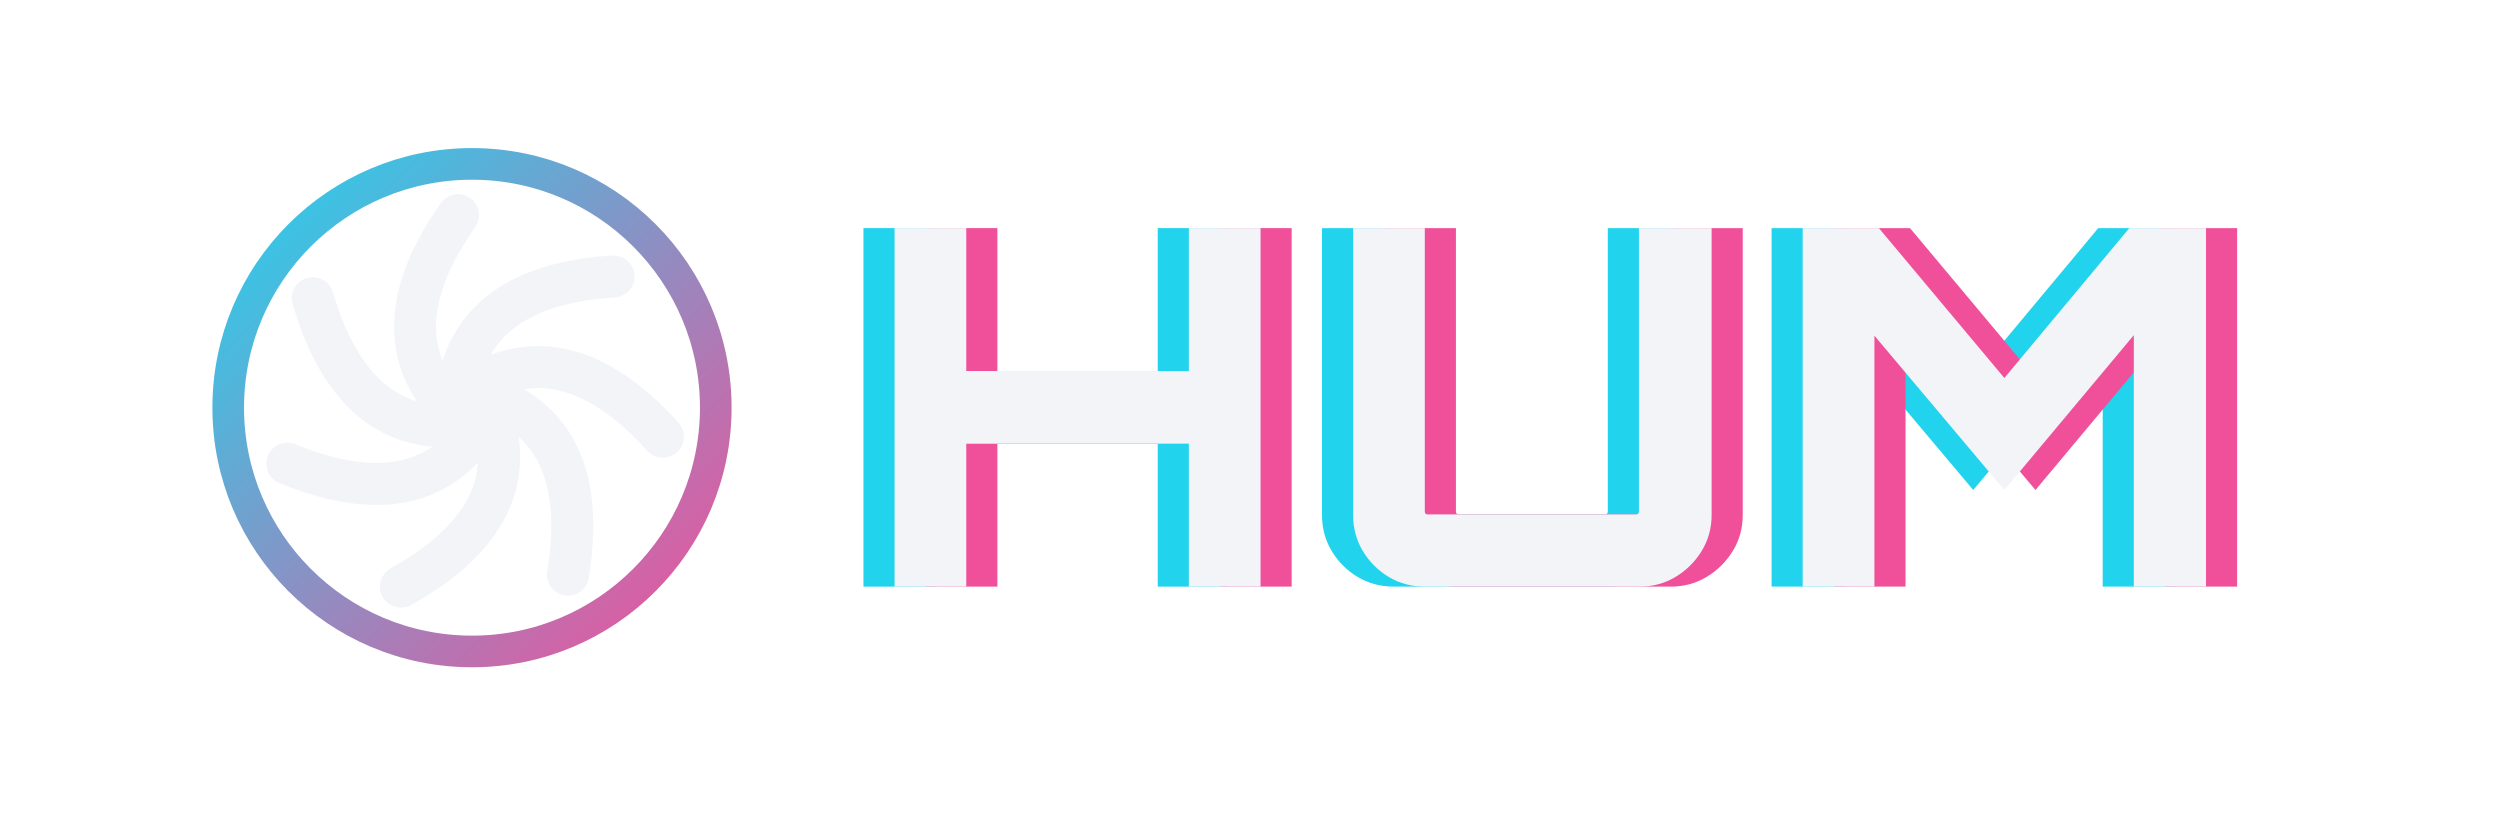
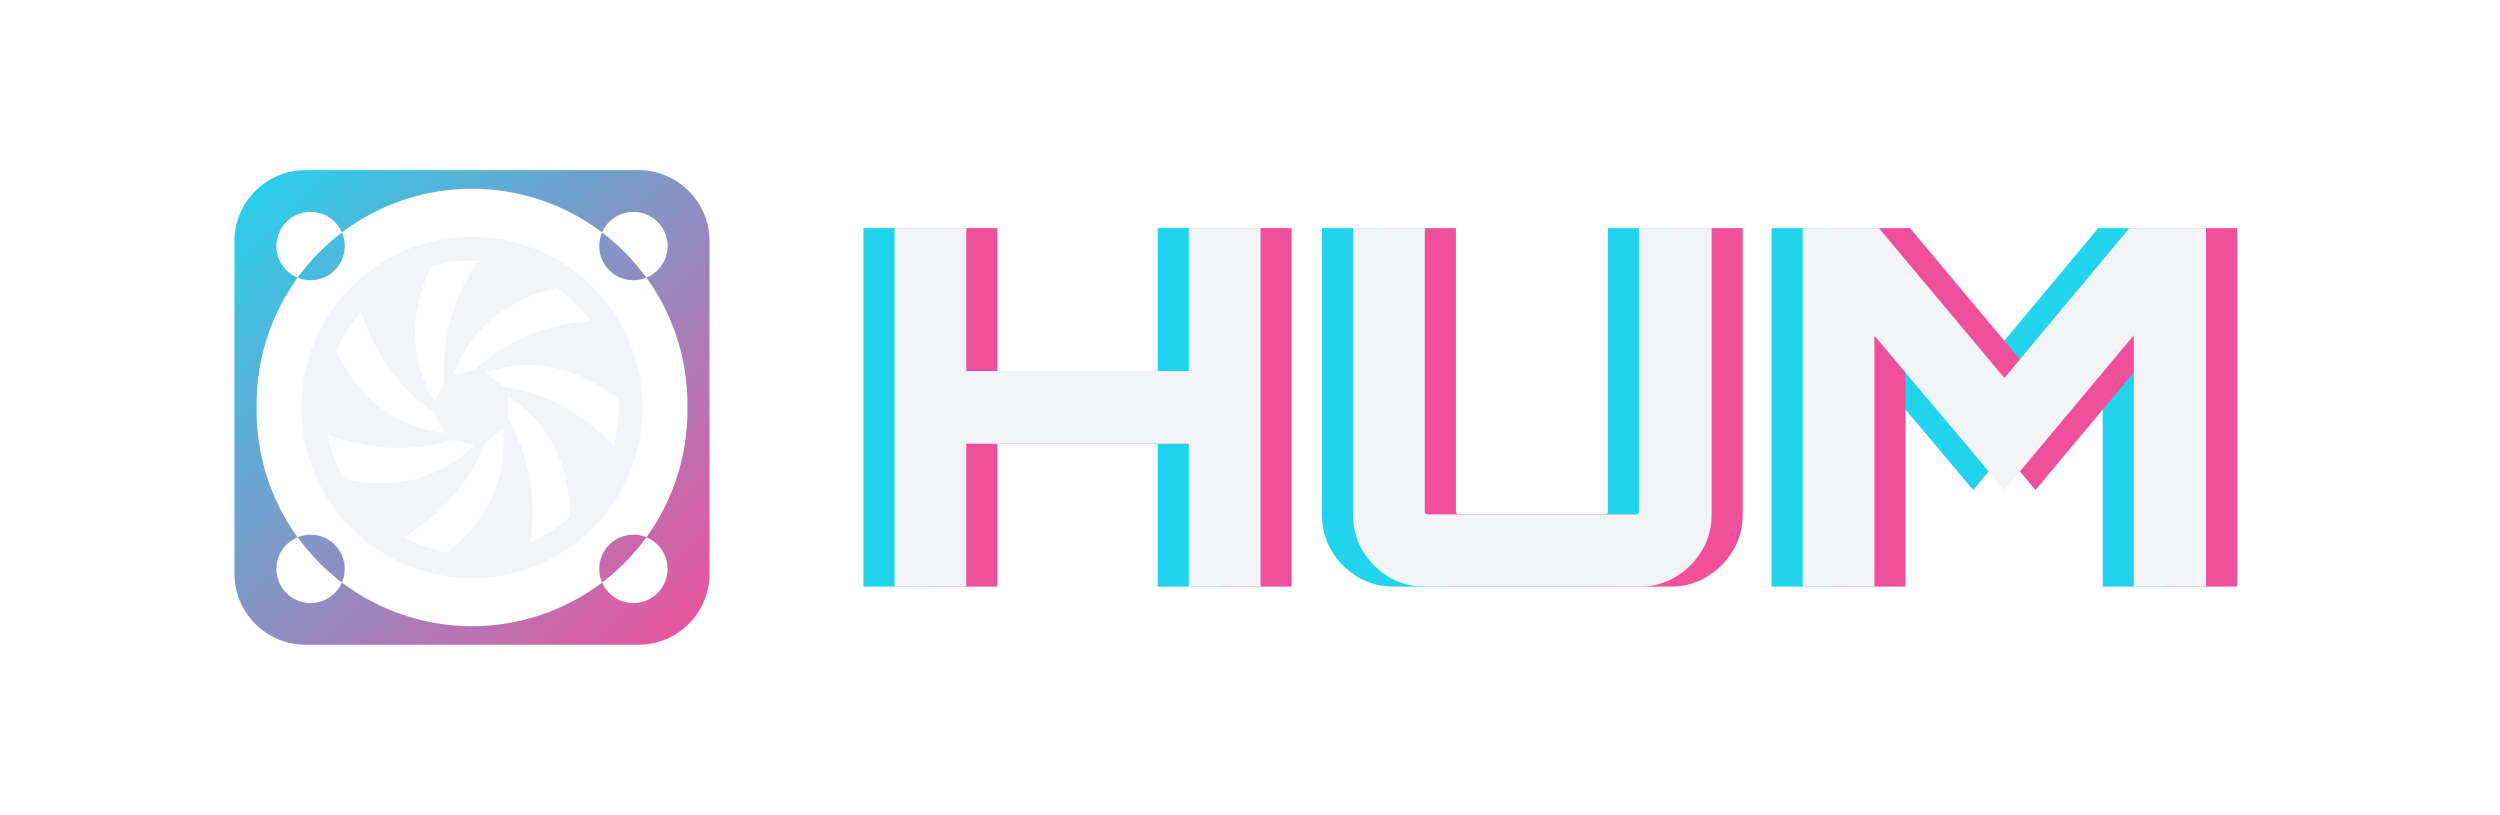
<svg xmlns="http://www.w3.org/2000/svg" width="482" height="157" viewBox="0 0 482 157" fill="none" role="img" aria-label="hum">
  <defs>
    <linearGradient id="g" x1="0" y1="0" x2="1" y2="1">
      <stop offset="0" stop-color="#22D3EE" />
      <stop offset="1" stop-color="#F0509A" />
    </linearGradient>
  </defs>
-   <g fill="none" stroke-width="8.1" stroke-linecap="round" stroke="#F2F4F8">
-     <path d="M 99.1 78.6 Q 113.4 87.1 109.5 110.8" />
-     <path d="M 96.0 84.9 Q 98.3 101.4 77.3 113.1" />
-     <path d="M 89.2 86.4 Q 77.7 98.5 55.4 89.4" />
-     <path d="M 83.7 82.1 Q 67.1 80.6 60.3 57.5" />
-     <path d="M 83.7 75.1 Q 74.5 61.1 88.3 41.5" />
-     <path d="M 89.2 70.7 Q 94.4 54.8 118.3 53.3" />
-     <path d="M 96.0 72.2 Q 111.7 66.4 127.8 84.2" />
-   </g>
-   <circle cx="91.0" cy="78.6" r="47.0" fill="none" stroke="url(#g)" stroke-width="6.1" />
-   <circle cx="91.0" cy="78.6" r="7.5" fill="#F2F4F8" />
+   <path fill="url(#g)" fill-rule="evenodd" d="M 45.2 46.5 A 13.7 13.7 0 0 1 59.0 32.8 L 123.0 32.8 A 13.7 13.7 0 0 1 136.8 46.5 L 136.8 110.6 A 13.7 13.7 0 0 1 123.0 124.3 L 59.0 124.3 A 13.7 13.7 0 0 1 45.2 110.6 Z M 49.48 78.56 A 41.53 41.53 0 1 0 132.53 78.56 A 41.53 41.53 0 1 0 49.48 78.56 Z M 53.29 47.44 A 6.59 6.59 0 1 0 66.47 47.44 A 6.59 6.59 0 1 0 53.29 47.44 Z M 115.53 47.44 A 6.59 6.59 0 1 0 128.71 47.44 A 6.59 6.59 0 1 0 115.53 47.44 Z M 53.29 109.68 A 6.59 6.59 0 1 0 66.47 109.68 A 6.59 6.59 0 1 0 53.29 109.68 Z M 115.53 109.68 A 6.59 6.59 0 1 0 128.71 109.68 A 6.59 6.59 0 1 0 115.53 109.68 Z" />
+   <path fill-rule="evenodd" d="M 58.10 78.56 A 32.90 32.90 0 1 0 123.90 78.56 A 32.90 32.90 0 1 0 58.10 78.56 Z M 97.9 76.4 Q 109.7 84.1 109.9 99.6 A 28.3 28.3 0 0 1 102.3 104.5 Q 104.0 91.2 97.9 80.7 Z M 97.0 82.6 Q 98.3 96.7 86.3 106.5 A 28.3 28.3 0 0 1 77.8 103.6 Q 89.3 96.6 93.6 85.3 Z M 91.5 85.8 Q 81.4 95.6 66.3 92.3 A 28.3 28.3 0 0 1 63.2 83.8 Q 75.8 88.4 87.4 84.8 Z M 85.7 83.5 Q 71.7 81.7 64.8 67.8 A 28.3 28.3 0 0 1 69.6 60.1 Q 73.8 72.8 83.8 79.6 Z M 83.8 77.5 Q 76.6 65.4 83.1 51.4 A 28.3 28.3 0 0 1 92.1 50.3 Q 84.8 61.5 85.7 73.6 Z M 87.4 72.3 Q 92.3 59.1 107.3 55.5 A 28.3 28.3 0 0 1 113.8 61.8 Q 100.4 63.1 91.5 71.3 Z M 93.6 71.8 Q 107.0 67.4 119.2 76.9 A 28.3 28.3 0 0 1 118.3 85.9 Q 109.0 76.3 97.0 74.5 Z" fill="#F2F4F8" />
  <g fill="#22D3EE" transform="translate(161.0,113.1) scale(0.096,-0.096)">
    <path d="M57 0V720H201V433H648V720H792V0H648V287H201V0Z" transform="translate(0,0)" />
    <path d="M198 0Q158 0 125.5 19.5Q93 39 73.5 71.5Q54 104 54 144V720H198V151Q198 148 199.5 146.5Q201 145 204 145H622Q625 145 626.5 146.5Q628 148 628 151V720H774V144Q774 104 754.0 71.5Q734 39 701.5 19.5Q669 0 630 0H198Z" transform="translate(923.9167,0)" />
    <path d="M56 0V720H209L461 419L712 720H866V0H721V505L461 194L200 504V0Z" transform="translate(1824.833,0)" />
  </g>
  <g fill="#F0509A" transform="translate(173.0,113.1) scale(0.096,-0.096)">
    <path d="M57 0V720H201V433H648V720H792V0H648V287H201V0Z" transform="translate(0,0)" />
    <path d="M198 0Q158 0 125.5 19.5Q93 39 73.5 71.5Q54 104 54 144V720H198V151Q198 148 199.5 146.5Q201 145 204 145H622Q625 145 626.5 146.5Q628 148 628 151V720H774V144Q774 104 754.0 71.5Q734 39 701.5 19.5Q669 0 630 0H198Z" transform="translate(923.9167,0)" />
    <path d="M56 0V720H209L461 419L712 720H866V0H721V505L461 194L200 504V0Z" transform="translate(1824.833,0)" />
  </g>
  <g fill="#F2F4F8" transform="translate(167.0,113.1) scale(0.096,-0.096)">
    <path d="M57 0V720H201V433H648V720H792V0H648V287H201V0Z" transform="translate(0,0)" />
    <path d="M198 0Q158 0 125.5 19.5Q93 39 73.5 71.5Q54 104 54 144V720H198V151Q198 148 199.5 146.5Q201 145 204 145H622Q625 145 626.5 146.5Q628 148 628 151V720H774V144Q774 104 754.0 71.5Q734 39 701.5 19.5Q669 0 630 0H198Z" transform="translate(923.9167,0)" />
    <path d="M56 0V720H209L461 419L712 720H866V0H721V505L461 194L200 504V0Z" transform="translate(1824.833,0)" />
  </g>
</svg>
